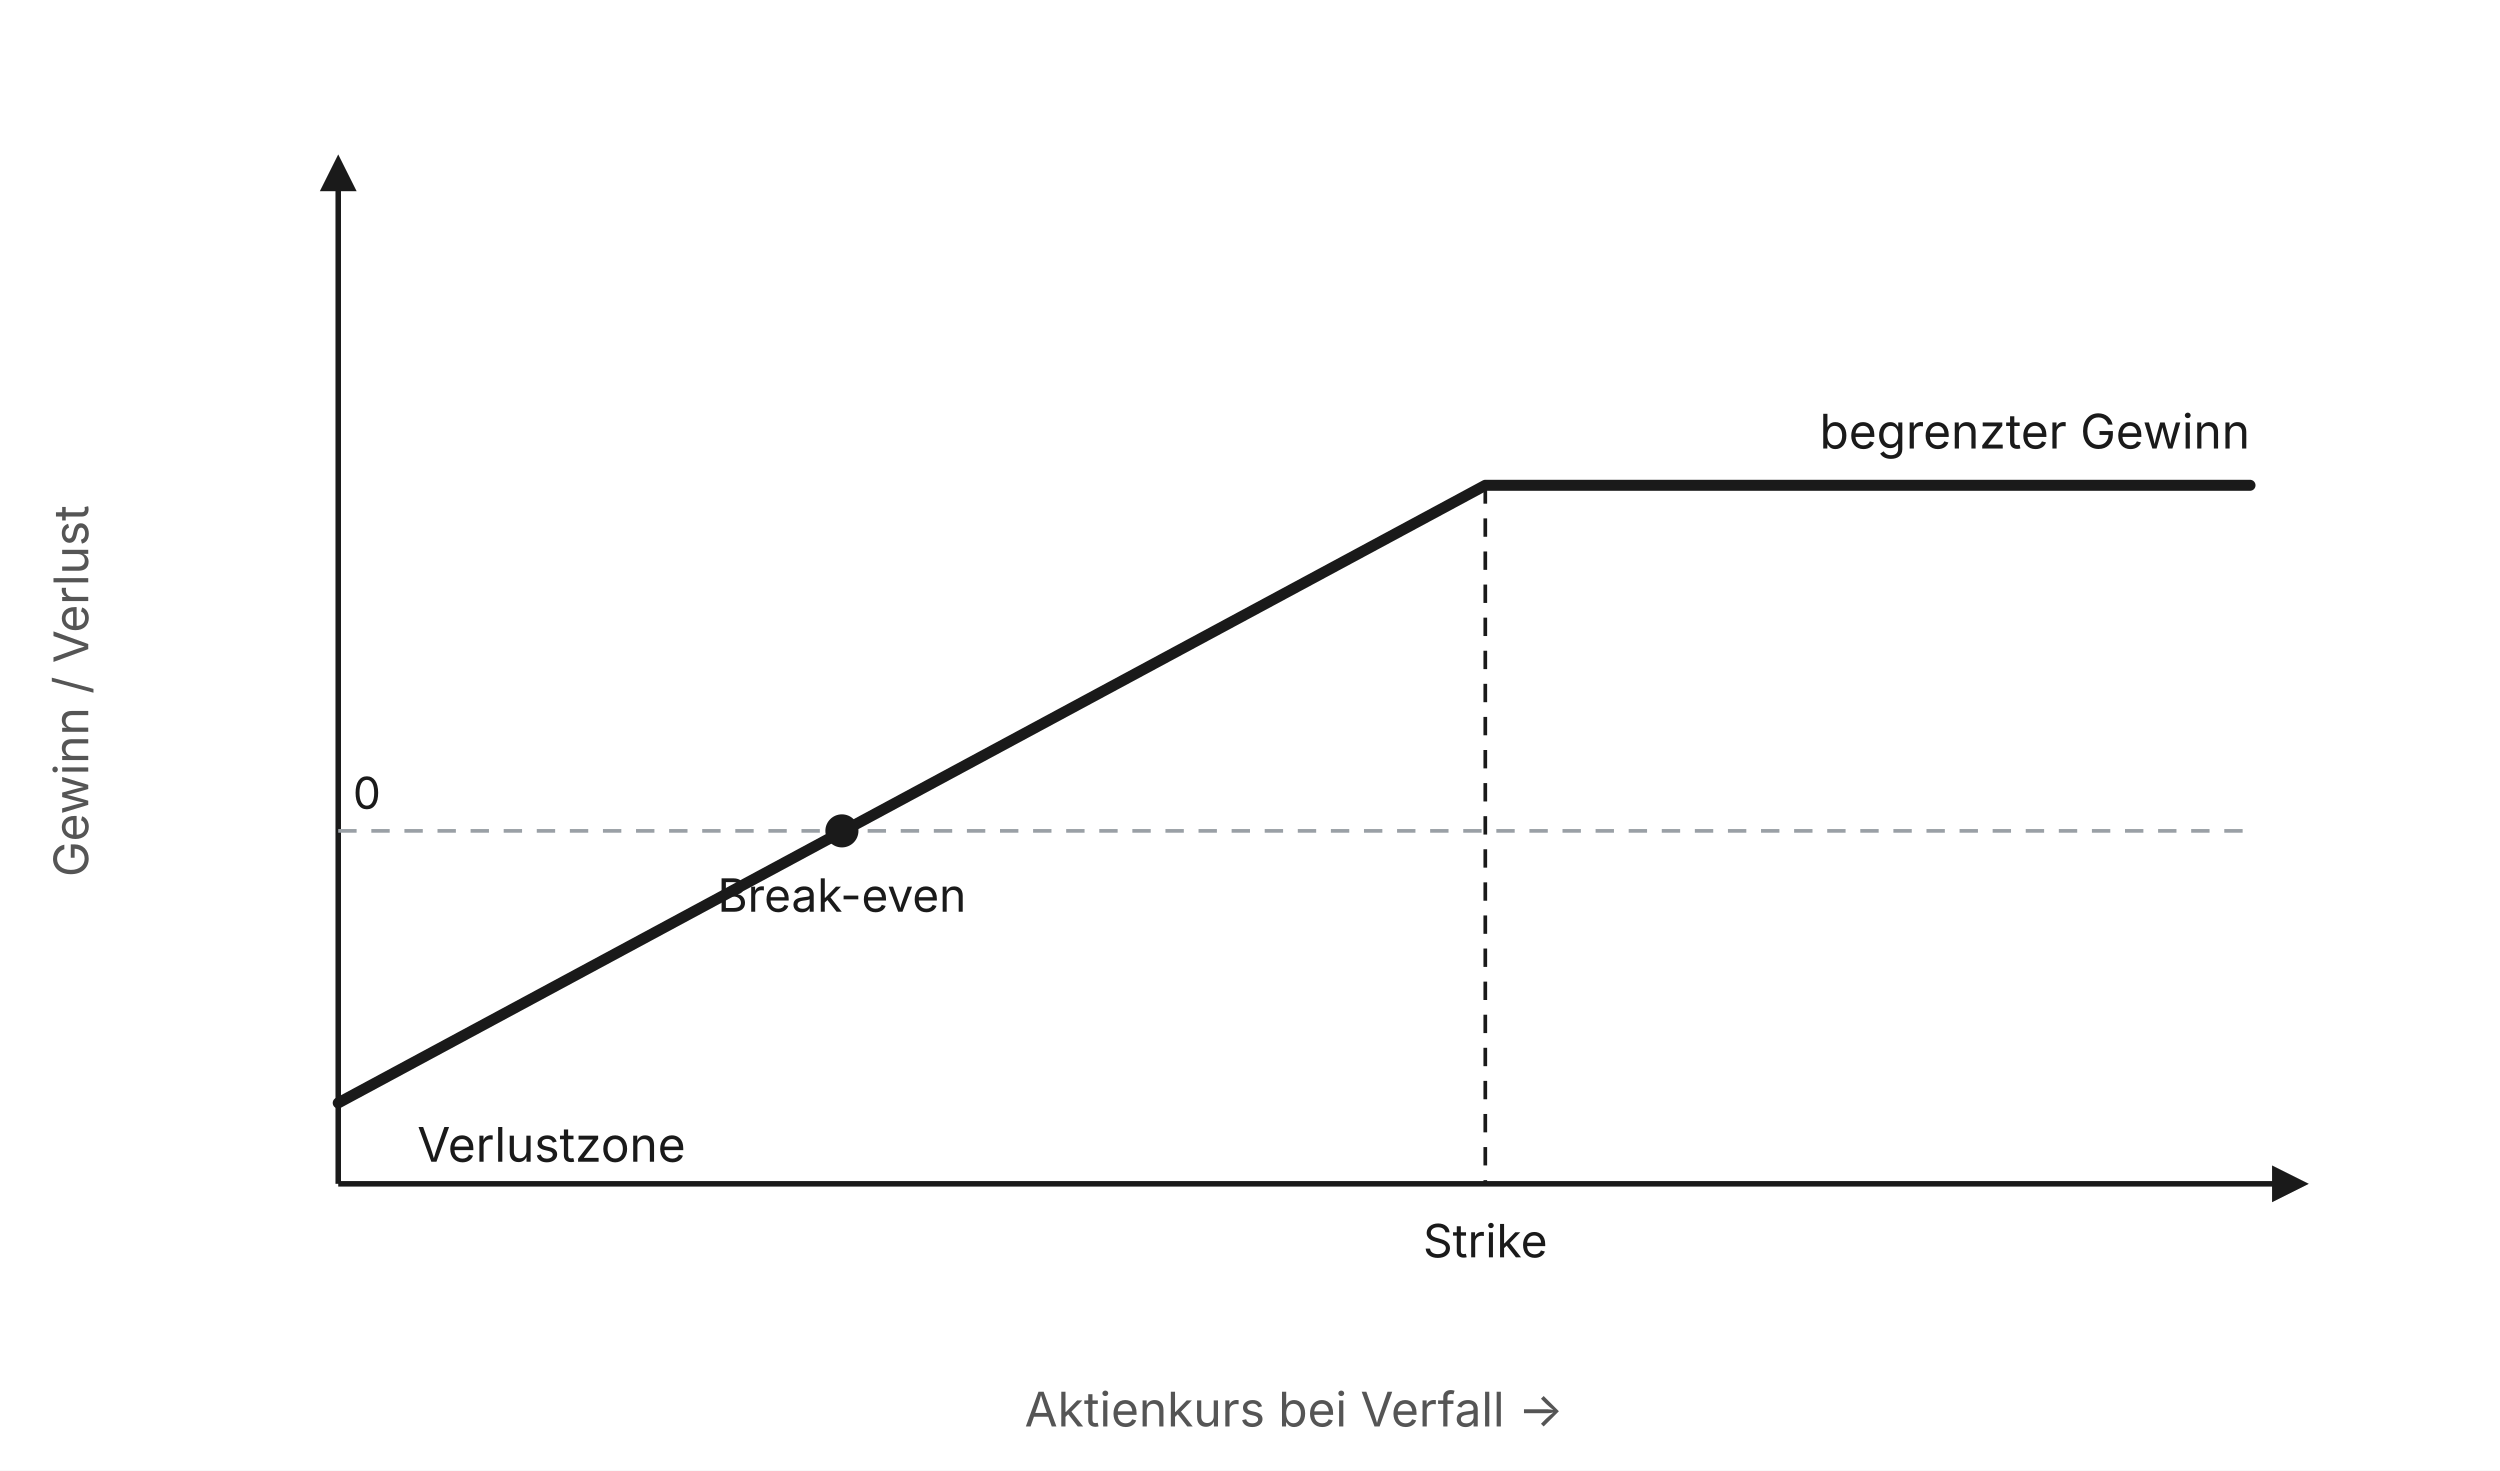
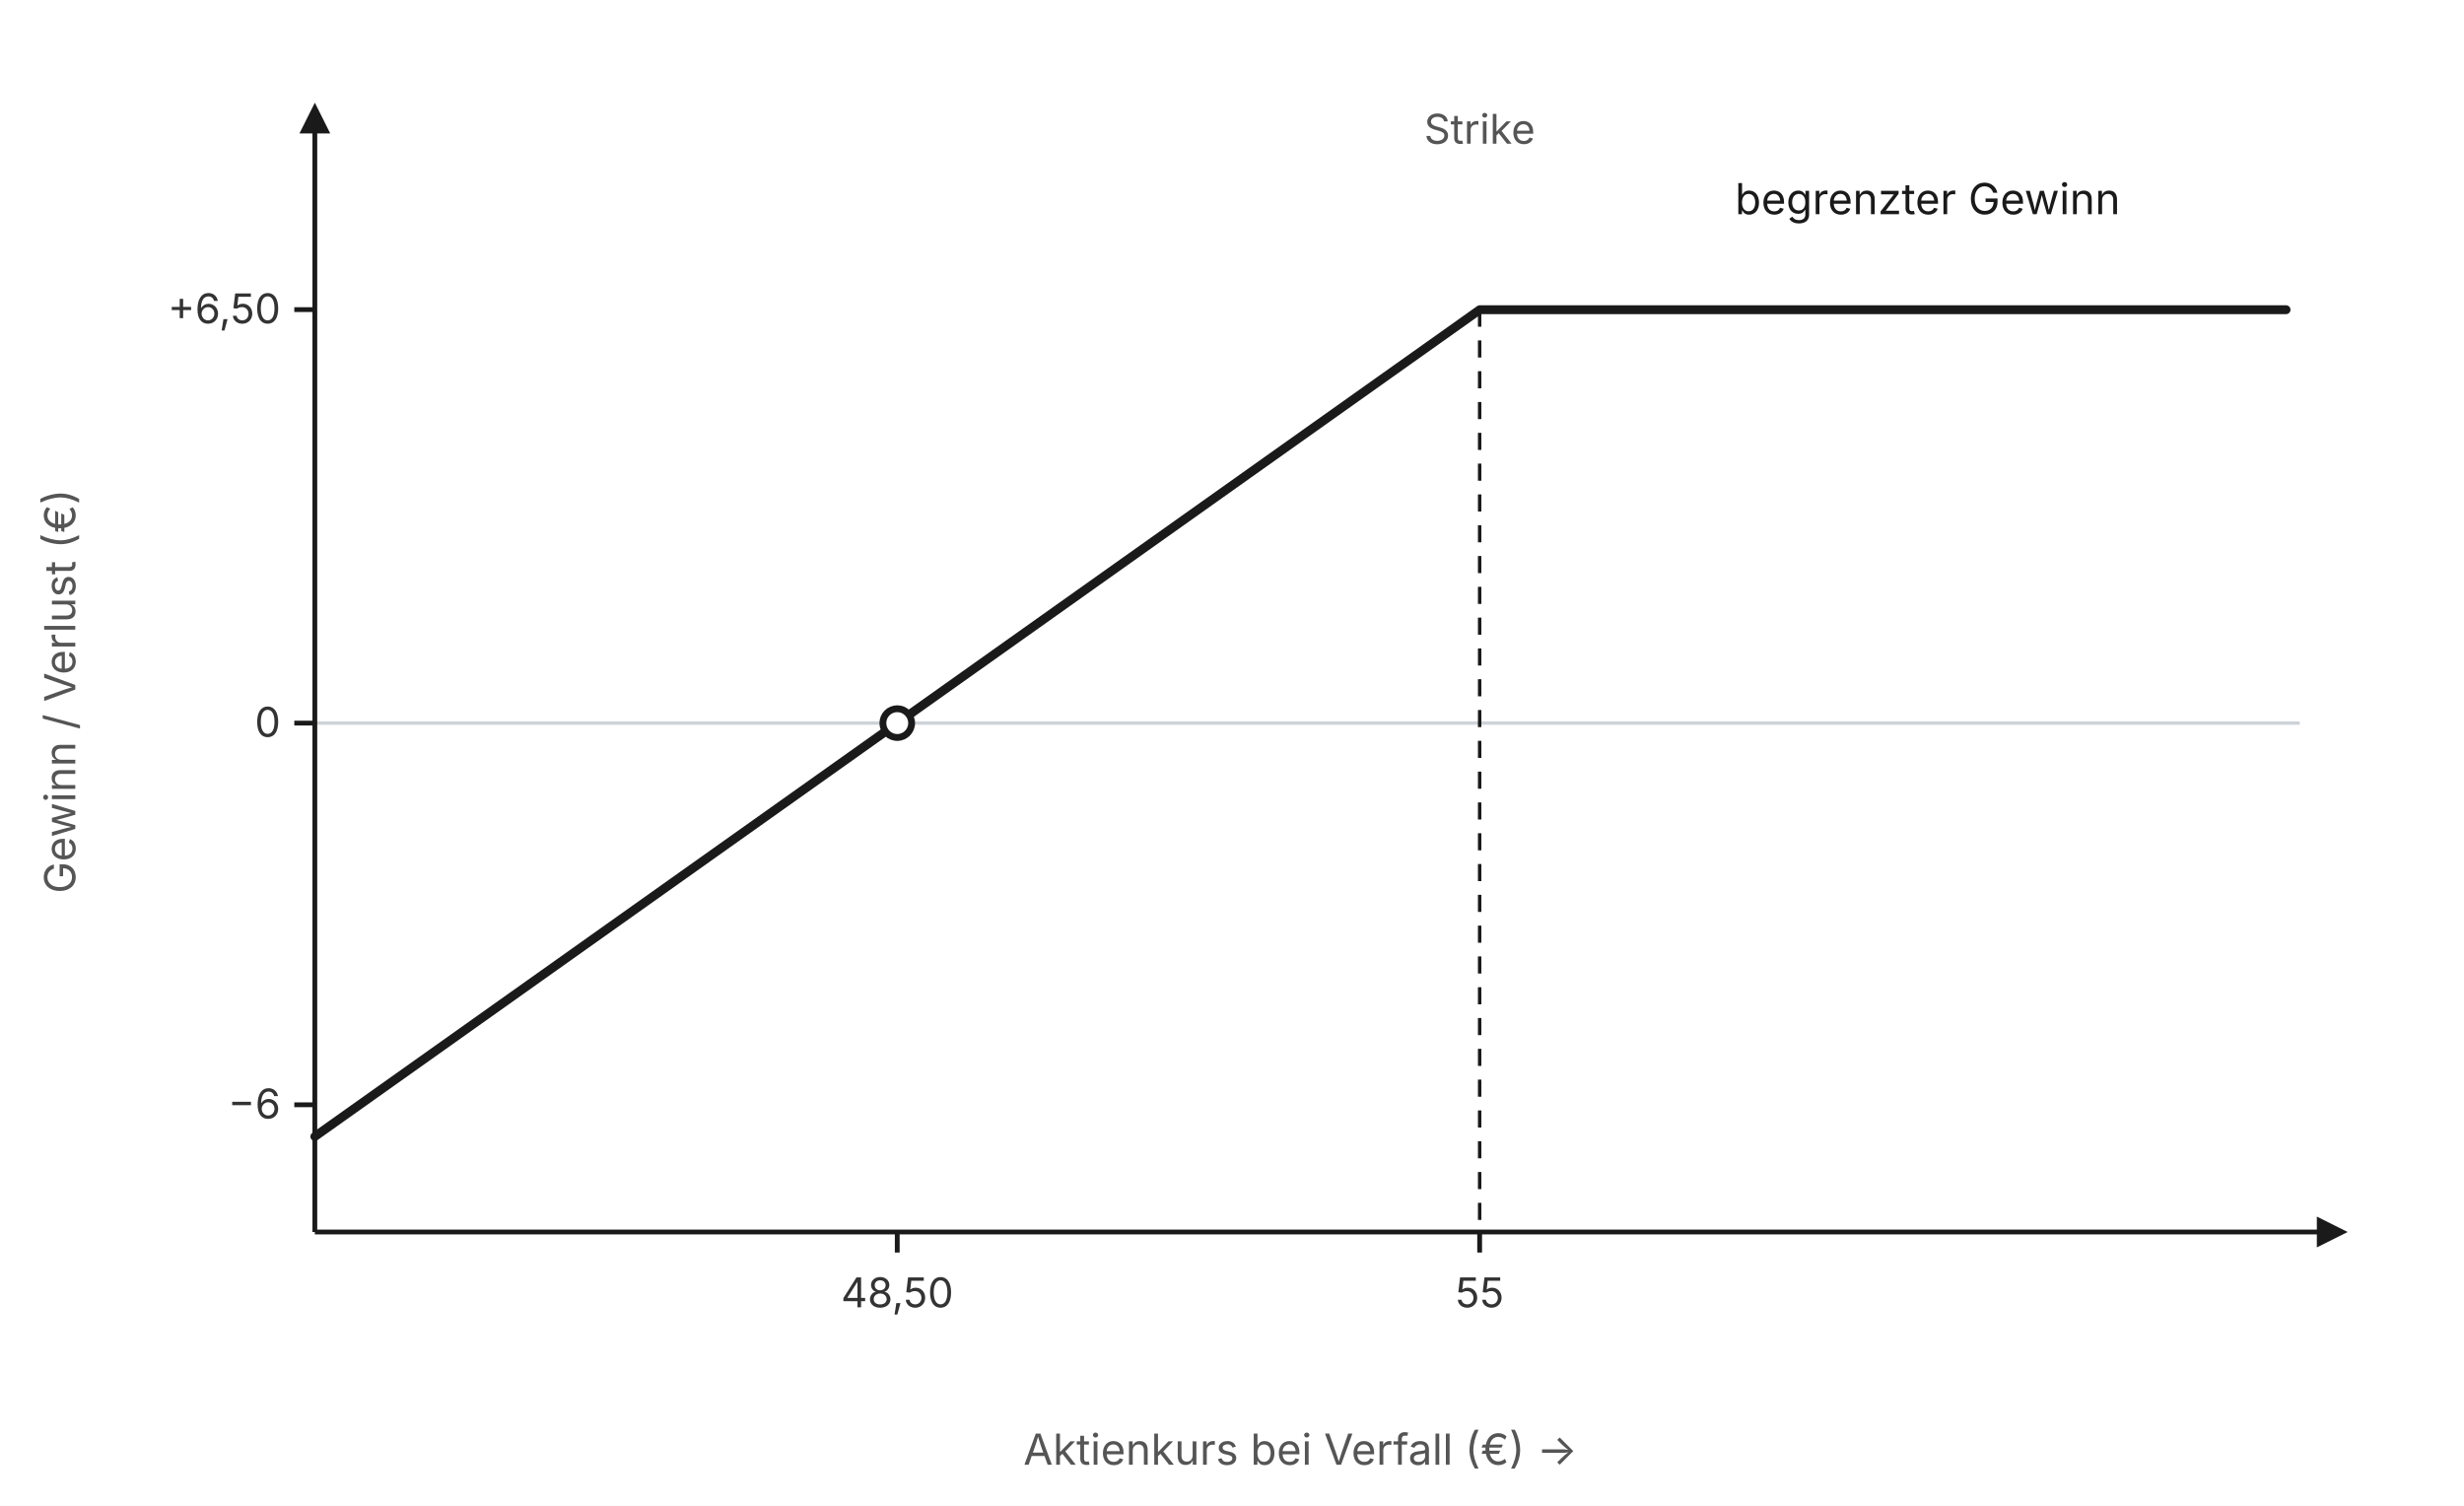
- <svg xmlns="http://www.w3.org/2000/svg" viewBox="0 0 680 400" font-family="Inter, Arial, sans-serif">
-   <rect width="680" height="400" fill="#ffffff" />
-   <line x1="92" y1="46" x2="92" y2="322" stroke="#1a1a1a" stroke-width="1.5" />
-   <line x1="92" y1="322" x2="624" y2="322" stroke="#1a1a1a" stroke-width="1.5" />
-   <path d="M92,42 l-5,10 h10 z" fill="#1a1a1a" />
-   <path d="M628,322 l-10,-5 v10 z" fill="#1a1a1a" />
-   <text x="352" y="388" font-size="13" fill="#555" text-anchor="middle">Aktienkurs bei Verfall →</text>
-   <text x="24" y="188" font-size="13" fill="#555" text-anchor="middle" transform="rotate(-90 24 188)">Gewinn / Verlust</text>
-   <line x1="92" y1="226" x2="612" y2="226" stroke="#9aa0a6" stroke-width="1" stroke-dasharray="5 4" />
-   <text x="96" y="220" font-size="12" fill="#1a1a1a" text-anchor="start">0</text>
-   <line x1="404" y1="132" x2="404" y2="322" stroke="#1a1a1a" stroke-width="1" stroke-dasharray="5 4" />
-   <text x="404" y="342" font-size="12.5" fill="#1a1a1a" text-anchor="middle">Strike</text>
-   <polyline points="92,300 404,132 612,132" fill="none" stroke="#1a1a1a" stroke-width="3" stroke-linejoin="round" stroke-linecap="round" />
-   <circle cx="229" cy="226" r="4.5" fill="#1a1a1a" />
-   <text x="229" y="248" font-size="12.5" fill="#1a1a1a" text-anchor="middle">Break-even</text>
-   <text x="612" y="122" font-size="13" fill="#1a1a1a" text-anchor="end">begrenzter Gewinn</text>
-   <text x="150" y="316" font-size="13" fill="#1a1a1a" text-anchor="middle">Verlustzone</text>
+ <svg xmlns="http://www.w3.org/2000/svg" viewBox="0 0 720 440" font-family="Inter, 'Helvetica Neue', Arial, sans-serif">
+   <rect width="720" height="440" fill="#ffffff" />
+   <line x1="92" y1="211.294" x2="672" y2="211.294" stroke="#cdd2d8" stroke-width="1" />
+   <line x1="92" y1="34" x2="92" y2="360" stroke="#1a1a1a" stroke-width="1.4" />
+   <line x1="92" y1="360" x2="682" y2="360" stroke="#1a1a1a" stroke-width="1.4" />
+   <path d="M92,30 l-4.5,9 h9 z" fill="#1a1a1a" />
+   <path d="M686,360 l-9,-4.5 v9 z" fill="#1a1a1a" />
+   <line x1="262.182" y1="360" x2="262.182" y2="366" stroke="#1a1a1a" stroke-width="1.4" />
+   <text x="262.182" y="382" font-size="12" fill="#333" font-weight="400" text-anchor="middle">48,50</text>
+   <line x1="432.364" y1="360" x2="432.364" y2="366" stroke="#1a1a1a" stroke-width="1.4" />
+   <text x="432.364" y="382" font-size="12" fill="#333" font-weight="400" text-anchor="middle">55</text>
+   <line x1="86" y1="322.824" x2="92" y2="322.824" stroke="#1a1a1a" stroke-width="1.4" />
+   <text x="82" y="326.824" font-size="12" fill="#333" font-weight="400" text-anchor="end">−6</text>
+   <line x1="86" y1="211.294" x2="92" y2="211.294" stroke="#1a1a1a" stroke-width="1.4" />
+   <text x="82" y="215.294" font-size="12" fill="#333" font-weight="400" text-anchor="end">0</text>
+   <line x1="86" y1="90.471" x2="92" y2="90.471" stroke="#1a1a1a" stroke-width="1.4" />
+   <text x="82" y="94.471" font-size="12" fill="#333" font-weight="400" text-anchor="end">+6,50</text>
+   <text x="380" y="428" font-size="12.5" fill="#555" font-weight="400" text-anchor="middle">Aktienkurs bei Verfall (€) →</text>
+   <text transform="rotate(-90 22 202)" x="22" y="202" font-size="12.5" fill="#555" font-weight="400" text-anchor="middle">Gewinn / Verlust (€)</text>
+   <line x1="432.364" y1="90.471" x2="432.364" y2="360" stroke="#1a1a1a" stroke-width="1" stroke-dasharray="5 4" />
+   <polyline points="92.0,332.1 432.4,90.5 668.0,90.5" fill="none" stroke="#1a1a1a" stroke-width="2.6" stroke-linejoin="round" stroke-linecap="round" />
+   <circle cx="262.182" cy="211.294" r="4.2" fill="#ffffff" stroke="#1a1a1a" stroke-width="2" />
+   <text x="563.273" y="62.588" font-size="12.5" fill="#1a1a1a" font-weight="400" text-anchor="middle">begrenzter Gewinn</text>
+   <text x="432.364" y="42" font-size="12" fill="#555" font-weight="400" text-anchor="middle">Strike</text>
</svg>
